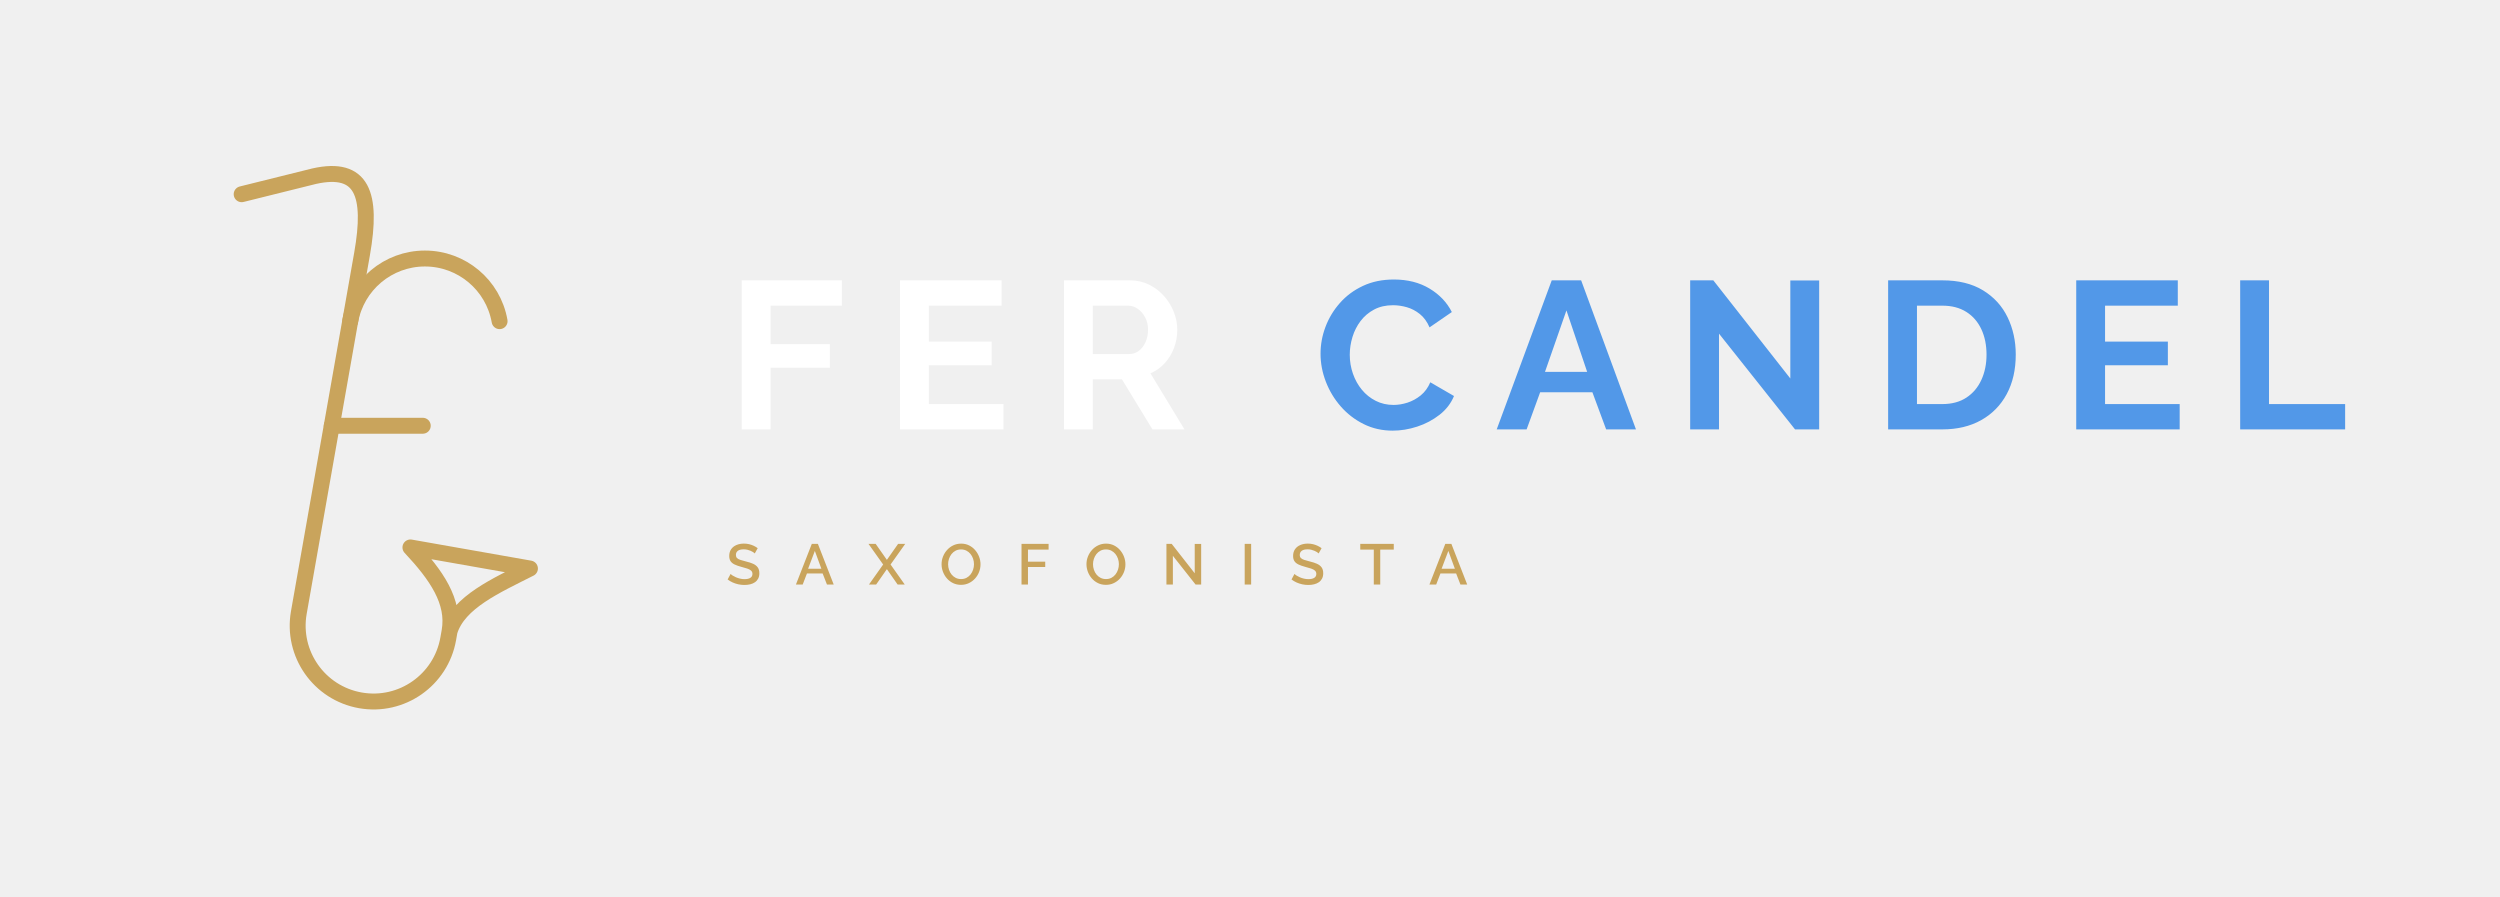
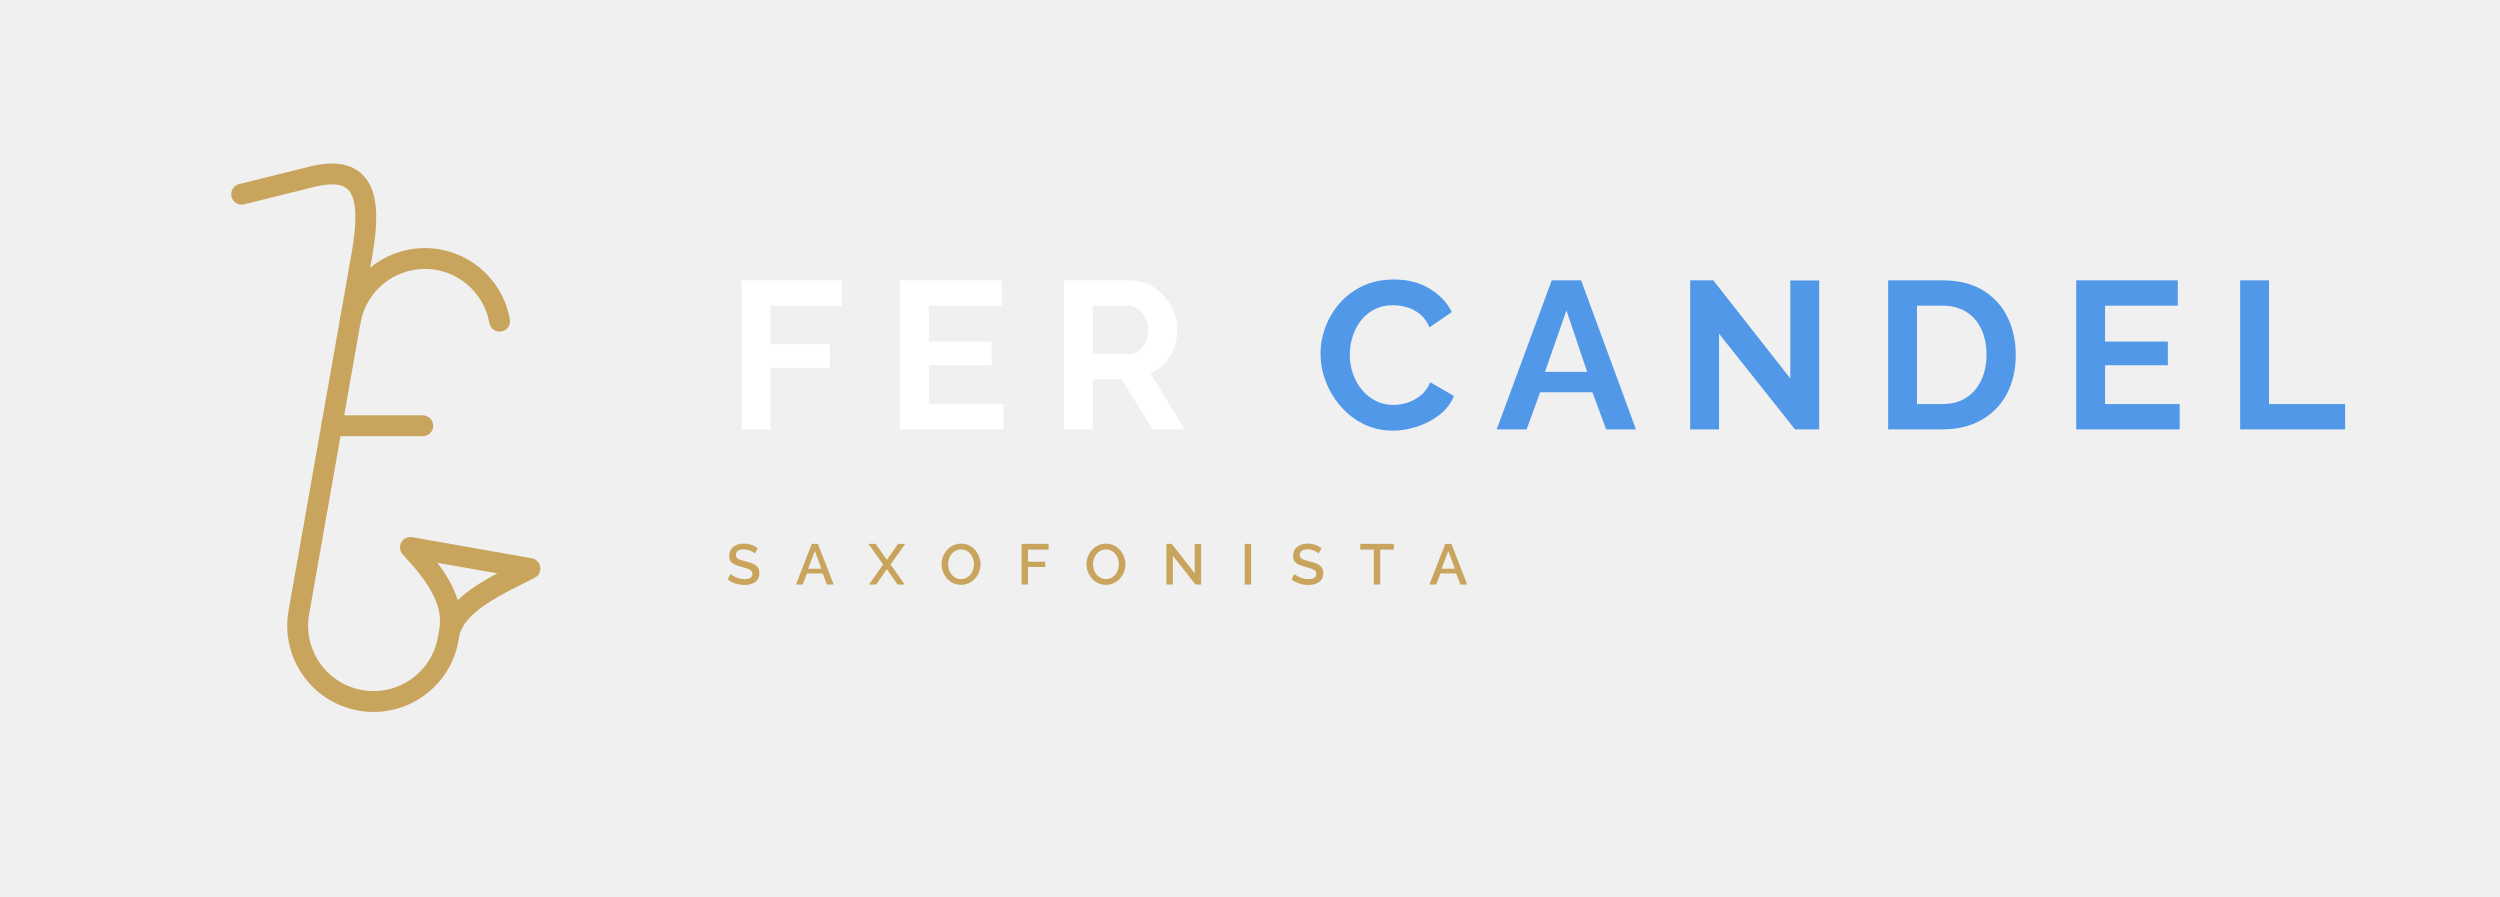
<svg xmlns="http://www.w3.org/2000/svg" viewBox="0 0 524 188" width="524" height="188">
-   <g transform="translate(28.821 33.590) scale(0.79487)" fill="none" stroke="#C9A45C" stroke-width="4.2" stroke-linecap="round" stroke-linejoin="round">
+   <g transform="translate(28.821 33.590) scale(0.79487)" fill="none" stroke="#C9A45C" stroke-width="5.5" stroke-linecap="round" stroke-linejoin="round">
    <path d="M16 16 L34 8 C46 3 50 10 50 26 L50 122 A20 20 0 0 0 90 122 L90 120 C90 112 84 106 76 100 L108 100 C100 106 91 112 90 120" transform="rotate(10 62 78)" />
    <path d="M56.09 42.43 A20 20 0 0 1 95.48 42.43" />
    <path d="M51.22 70.01 L75.22 70.01" />
  </g>
  <path d="M155.469 90.0V58.76H176.462V64.066H161.512V72.133H173.941V77.079H161.512V90.0Z M210.329 84.694V90.0H188.645V58.76H209.933V64.066H194.688V71.606H207.852V76.553H194.688V84.694Z M223.009 90.0V58.76H236.821Q238.989 58.76 240.804 59.648Q242.619 60.536 243.955 62.025Q245.29 63.515 246.024 65.366Q246.758 67.217 246.758 69.125Q246.758 71.122 246.073 72.939Q245.388 74.756 244.122 76.13Q242.856 77.504 241.134 78.25L248.266 90.0H241.555L235.162 79.514H229.052V90.0ZM229.052 74.208H236.687Q237.819 74.208 238.701 73.535Q239.584 72.861 240.107 71.702Q240.631 70.543 240.631 69.125Q240.631 67.663 240.027 66.526Q239.424 65.389 238.475 64.728Q237.526 64.066 236.443 64.066H229.052Z" fill="#FFFFFF" />
  <path d="M276.784 74.14Q276.784 71.28 277.813 68.53Q278.843 65.78 280.827 63.524Q282.81 61.268 285.671 59.926Q288.533 58.584 292.152 58.584Q296.471 58.584 299.622 60.478Q302.772 62.372 304.304 65.404L299.632 68.619Q298.867 66.837 297.595 65.82Q296.324 64.803 294.853 64.388Q293.381 63.974 291.976 63.974Q289.717 63.974 288.013 64.881Q286.308 65.788 285.173 67.29Q284.037 68.792 283.474 70.643Q282.911 72.493 282.911 74.356Q282.911 76.419 283.576 78.325Q284.241 80.232 285.455 81.7Q286.669 83.168 288.361 84.021Q290.054 84.874 292.088 84.874Q293.518 84.874 295.015 84.392Q296.513 83.909 297.791 82.868Q299.069 81.826 299.79 80.129L304.757 83.004Q303.808 85.316 301.725 86.944Q299.641 88.572 297.046 89.418Q294.451 90.264 291.912 90.264Q288.581 90.264 285.808 88.878Q283.034 87.492 281.017 85.182Q278.999 82.872 277.892 79.99Q276.784 77.108 276.784 74.14Z M325.245 58.76H331.407L342.897 90.0H336.649L333.766 82.217H322.817L319.979 90.0H313.711ZM332.668 77.947 328.326 65.062 323.828 77.947Z M360.304 69.933V90.0H354.261V58.76H359.113L375.252 79.331V58.784H381.296V90.0H376.239Z M395.753 90.0V58.76H407.113Q412.208 58.76 415.634 60.85Q419.059 62.94 420.781 66.482Q422.502 70.024 422.502 74.336Q422.502 79.088 420.605 82.608Q418.707 86.128 415.25 88.064Q411.792 90.0 407.113 90.0ZM416.375 74.336Q416.375 71.312 415.285 68.991Q414.196 66.67 412.129 65.368Q410.062 64.066 407.113 64.066H401.796V84.694H407.113Q410.106 84.694 412.163 83.336Q414.22 81.978 415.298 79.625Q416.375 77.272 416.375 74.336Z M456.861 84.694V90.0H435.177V58.76H456.465V64.066H441.22V71.606H454.384V76.553H441.22V84.694Z M469.541 90.0V58.76H475.584V84.694H491.54V90.0Z" fill="#5298E8" />
  <path d="M158.201 116.003Q158.088 115.871 157.855 115.723Q157.623 115.575 157.315 115.443Q157.008 115.312 156.645 115.225Q156.282 115.138 155.898 115.138Q155.061 115.138 154.653 115.451Q154.244 115.763 154.244 116.32Q154.244 116.725 154.474 116.96Q154.703 117.196 155.17 117.351Q155.637 117.506 156.346 117.681Q157.213 117.883 157.846 118.167Q158.478 118.451 158.818 118.918Q159.159 119.385 159.159 120.161Q159.159 120.806 158.915 121.272Q158.672 121.737 158.242 122.035Q157.812 122.333 157.245 122.471Q156.679 122.609 156.031 122.609Q155.391 122.609 154.763 122.474Q154.135 122.338 153.567 122.083Q152.999 121.828 152.512 121.453L153.134 120.295Q153.284 120.455 153.576 120.642Q153.868 120.828 154.259 120.999Q154.651 121.169 155.113 121.28Q155.575 121.391 156.058 121.391Q156.856 121.391 157.284 121.11Q157.712 120.83 157.712 120.295Q157.712 119.864 157.433 119.608Q157.155 119.352 156.63 119.175Q156.106 118.997 155.373 118.81Q154.535 118.586 153.97 118.315Q153.406 118.044 153.126 117.621Q152.846 117.197 152.846 116.535Q152.846 115.691 153.252 115.111Q153.659 114.532 154.361 114.234Q155.064 113.937 155.932 113.937Q156.518 113.937 157.034 114.064Q157.551 114.19 157.999 114.406Q158.448 114.622 158.813 114.899Z M170.152 114.0H171.432L174.746 122.52H173.33L172.428 120.203H169.135L168.245 122.52H166.826ZM172.16 119.207 170.792 115.473 169.379 119.207Z M183.543 114.0 185.891 117.347 188.239 114.0H189.733L186.662 118.32L189.637 122.52H188.143L185.891 119.293L183.639 122.52H182.133L185.108 118.32L182.037 114.0Z M201.426 122.583Q200.51 122.583 199.765 122.221Q199.02 121.86 198.479 121.242Q197.937 120.624 197.645 119.85Q197.353 119.076 197.353 118.257Q197.353 117.405 197.663 116.633Q197.973 115.86 198.527 115.254Q199.08 114.648 199.827 114.295Q200.573 113.943 201.455 113.943Q202.371 113.943 203.115 114.313Q203.86 114.684 204.396 115.308Q204.932 115.932 205.224 116.701Q205.516 117.471 205.516 118.277Q205.516 119.127 205.212 119.899Q204.908 120.672 204.354 121.278Q203.8 121.884 203.055 122.233Q202.311 122.583 201.426 122.583ZM198.722 118.263Q198.722 118.864 198.913 119.426Q199.103 119.988 199.456 120.424Q199.809 120.859 200.312 121.116Q200.814 121.372 201.44 121.372Q202.086 121.372 202.589 121.105Q203.093 120.838 203.44 120.39Q203.787 119.943 203.967 119.385Q204.147 118.828 204.147 118.257Q204.147 117.656 203.956 117.1Q203.766 116.544 203.408 116.104Q203.05 115.663 202.551 115.413Q202.052 115.162 201.438 115.162Q200.793 115.162 200.29 115.425Q199.788 115.687 199.439 116.132Q199.091 116.577 198.907 117.13Q198.722 117.683 198.722 118.263Z M214.111 122.52V114.0H219.786V115.193H215.463V117.729H219.081V118.844H215.463V122.52Z M231.798 122.583Q230.882 122.583 230.137 122.221Q229.392 121.86 228.851 121.242Q228.309 120.624 228.017 119.85Q227.725 119.076 227.725 118.257Q227.725 117.405 228.035 116.633Q228.345 115.86 228.899 115.254Q229.452 114.648 230.199 114.295Q230.945 113.943 231.827 113.943Q232.743 113.943 233.487 114.313Q234.232 114.684 234.768 115.308Q235.304 115.932 235.596 116.701Q235.888 117.471 235.888 118.277Q235.888 119.127 235.584 119.899Q235.28 120.672 234.726 121.278Q234.172 121.884 233.427 122.233Q232.683 122.583 231.798 122.583ZM229.094 118.263Q229.094 118.864 229.285 119.426Q229.475 119.988 229.828 120.424Q230.181 120.859 230.684 121.116Q231.186 121.372 231.812 121.372Q232.458 121.372 232.961 121.105Q233.465 120.838 233.812 120.39Q234.159 119.943 234.339 119.385Q234.519 118.828 234.519 118.257Q234.519 117.656 234.328 117.1Q234.138 116.544 233.78 116.104Q233.422 115.663 232.923 115.413Q232.424 115.162 231.81 115.162Q231.165 115.162 230.662 115.425Q230.16 115.687 229.811 116.132Q229.463 116.577 229.279 117.13Q229.094 117.683 229.094 118.263Z M245.835 116.497V122.52H244.483V114.0H245.592L250.414 120.158V114.009H251.766V122.52H250.593Z M260.887 122.52V114.0H262.239V122.52Z M276.389 116.003Q276.276 115.871 276.043 115.723Q275.811 115.575 275.503 115.443Q275.196 115.312 274.833 115.225Q274.47 115.138 274.086 115.138Q273.249 115.138 272.841 115.451Q272.432 115.763 272.432 116.32Q272.432 116.725 272.662 116.96Q272.891 117.196 273.358 117.351Q273.825 117.506 274.534 117.681Q275.401 117.883 276.034 118.167Q276.666 118.451 277.006 118.918Q277.347 119.385 277.347 120.161Q277.347 120.806 277.103 121.272Q276.86 121.737 276.43 122.035Q276 122.333 275.433 122.471Q274.867 122.609 274.219 122.609Q273.579 122.609 272.951 122.474Q272.323 122.338 271.755 122.083Q271.187 121.828 270.7 121.453L271.322 120.295Q271.472 120.455 271.764 120.642Q272.056 120.828 272.447 120.999Q272.839 121.169 273.301 121.28Q273.763 121.391 274.246 121.391Q275.044 121.391 275.472 121.11Q275.9 120.83 275.9 120.295Q275.9 119.864 275.621 119.608Q275.343 119.352 274.818 119.175Q274.294 118.997 273.561 118.81Q272.723 118.586 272.158 118.315Q271.594 118.044 271.314 117.621Q271.034 117.197 271.034 116.535Q271.034 115.691 271.44 115.111Q271.847 114.532 272.549 114.234Q273.252 113.937 274.12 113.937Q274.706 113.937 275.222 114.064Q275.739 114.19 276.187 114.406Q276.636 114.622 277.001 114.899Z M292.133 115.193H289.299V122.52H287.947V115.193H285.111V114.0H292.133Z M302.932 114.0H304.212L307.526 122.52H306.11L305.208 120.203H301.915L301.025 122.52H299.606ZM304.94 119.207 303.572 115.473 302.159 119.207Z" fill="#C9A45C" />
</svg>
